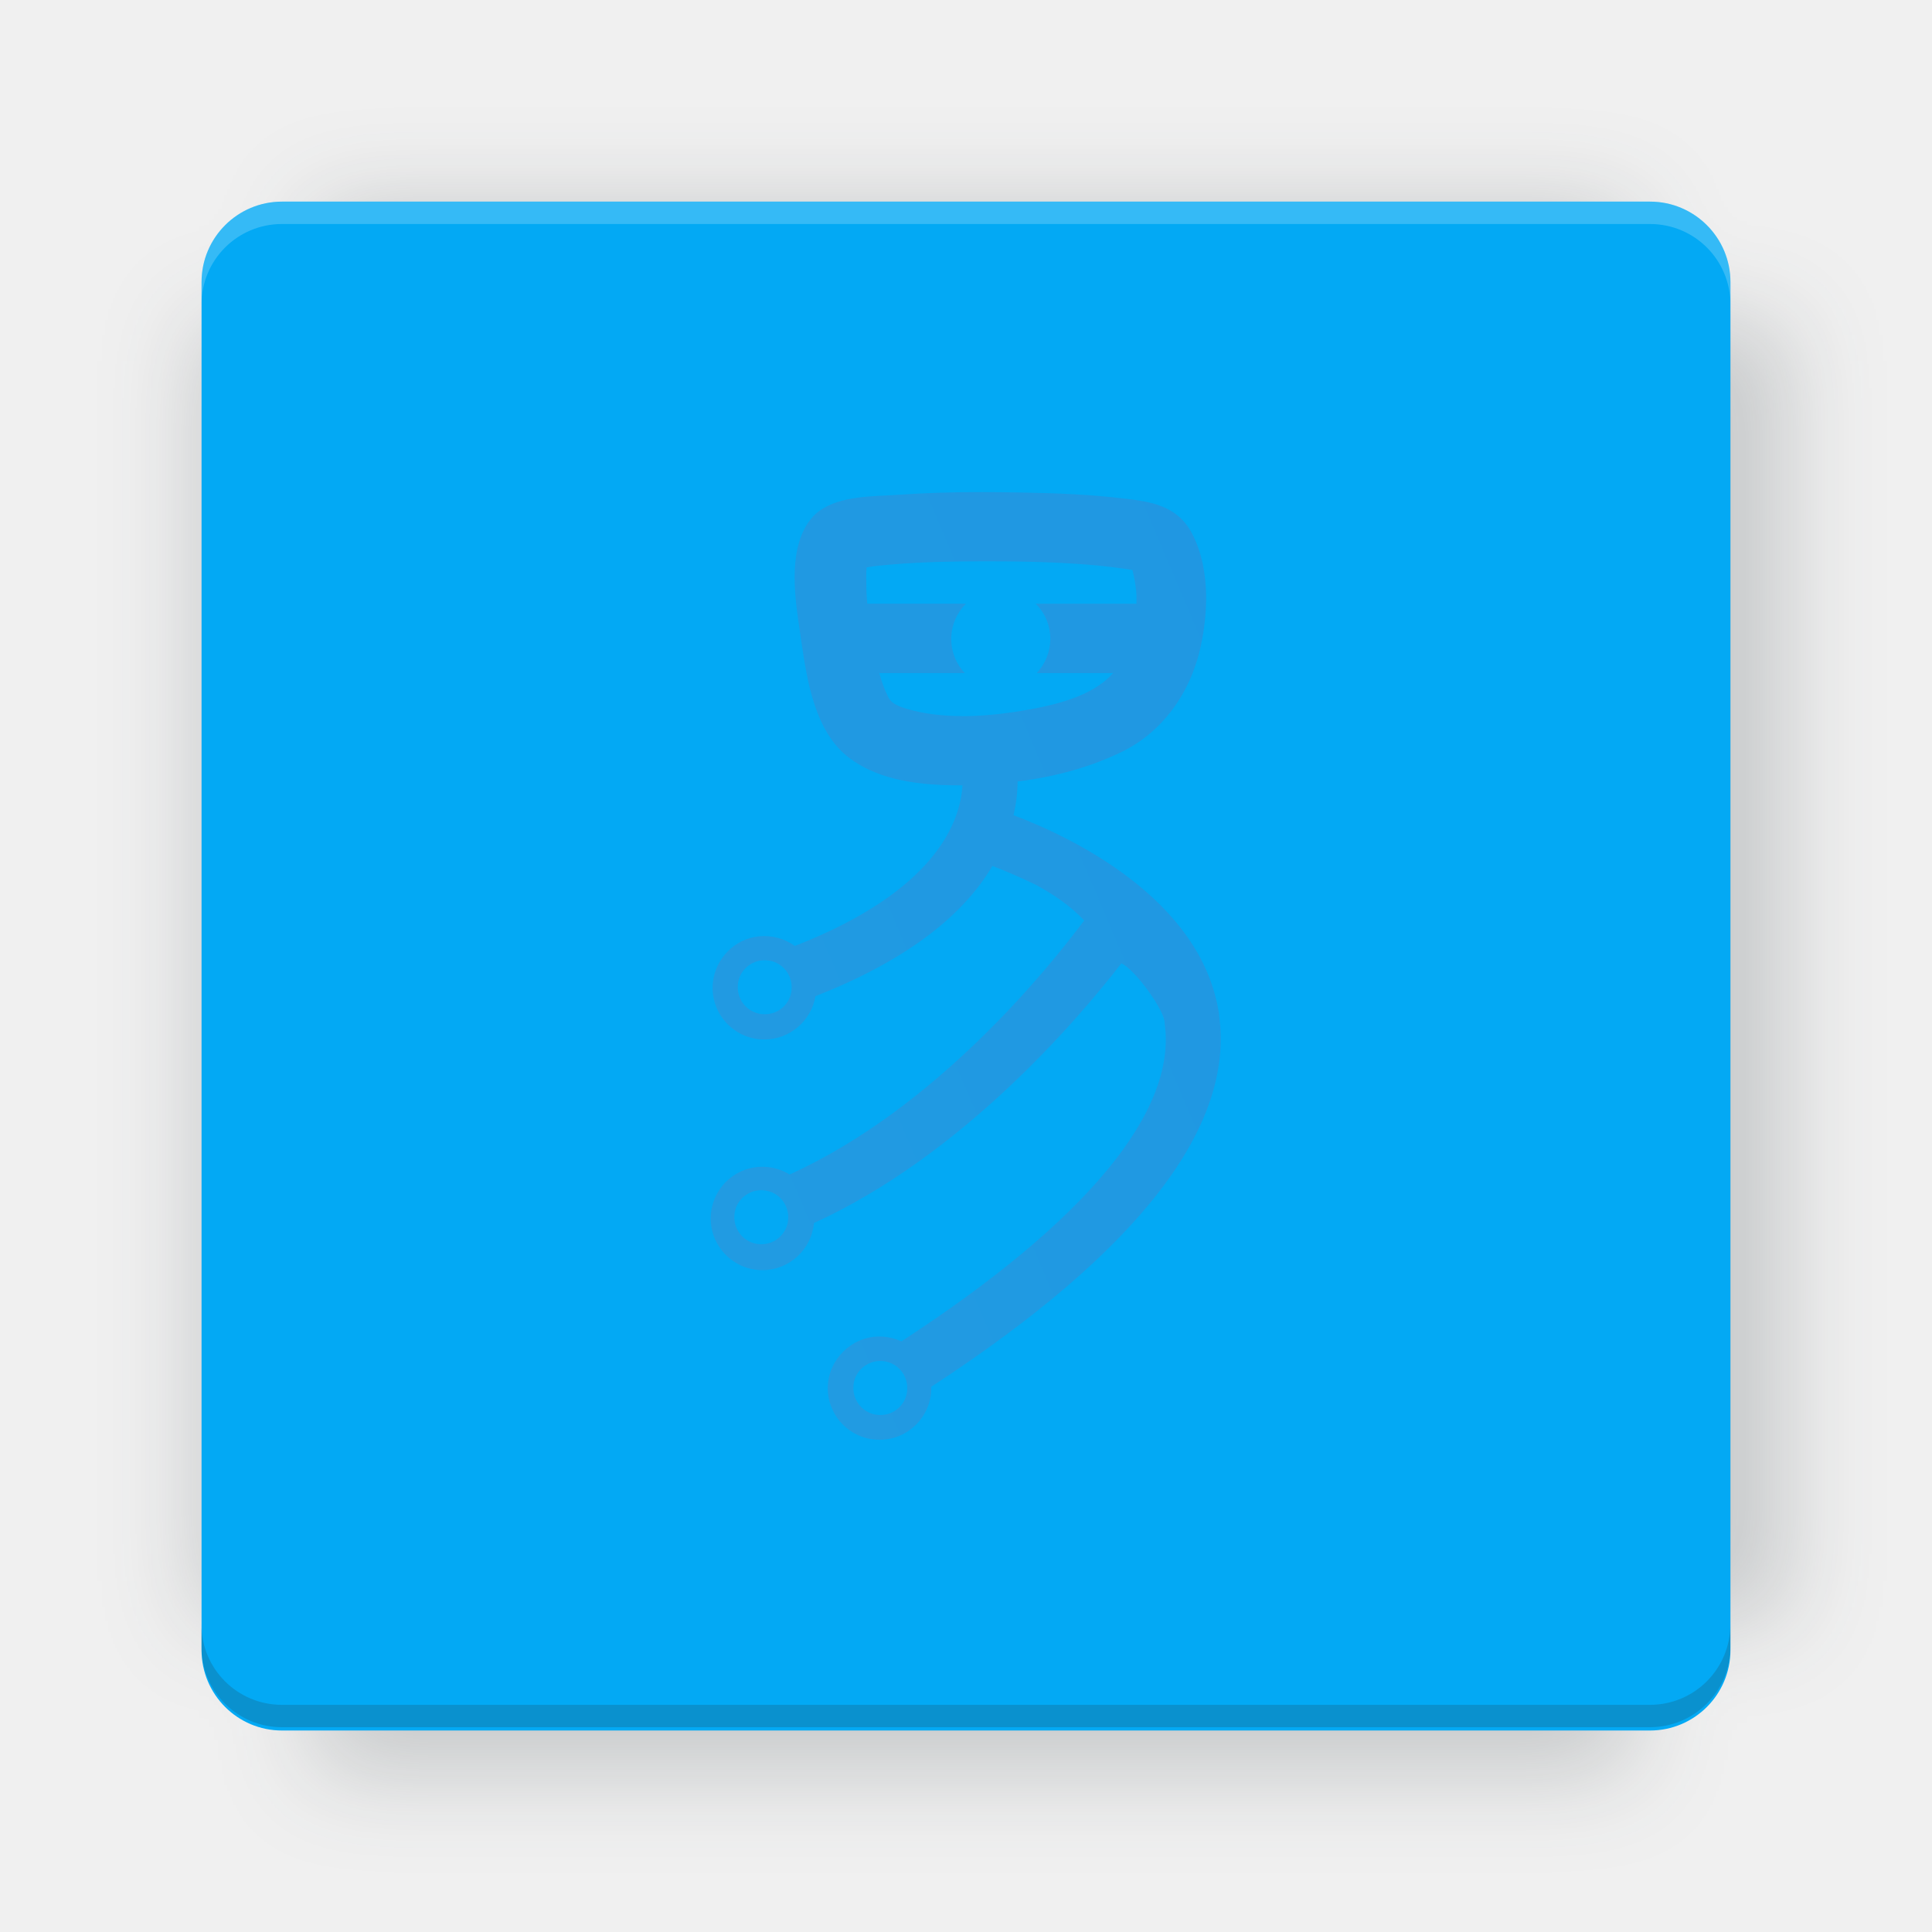
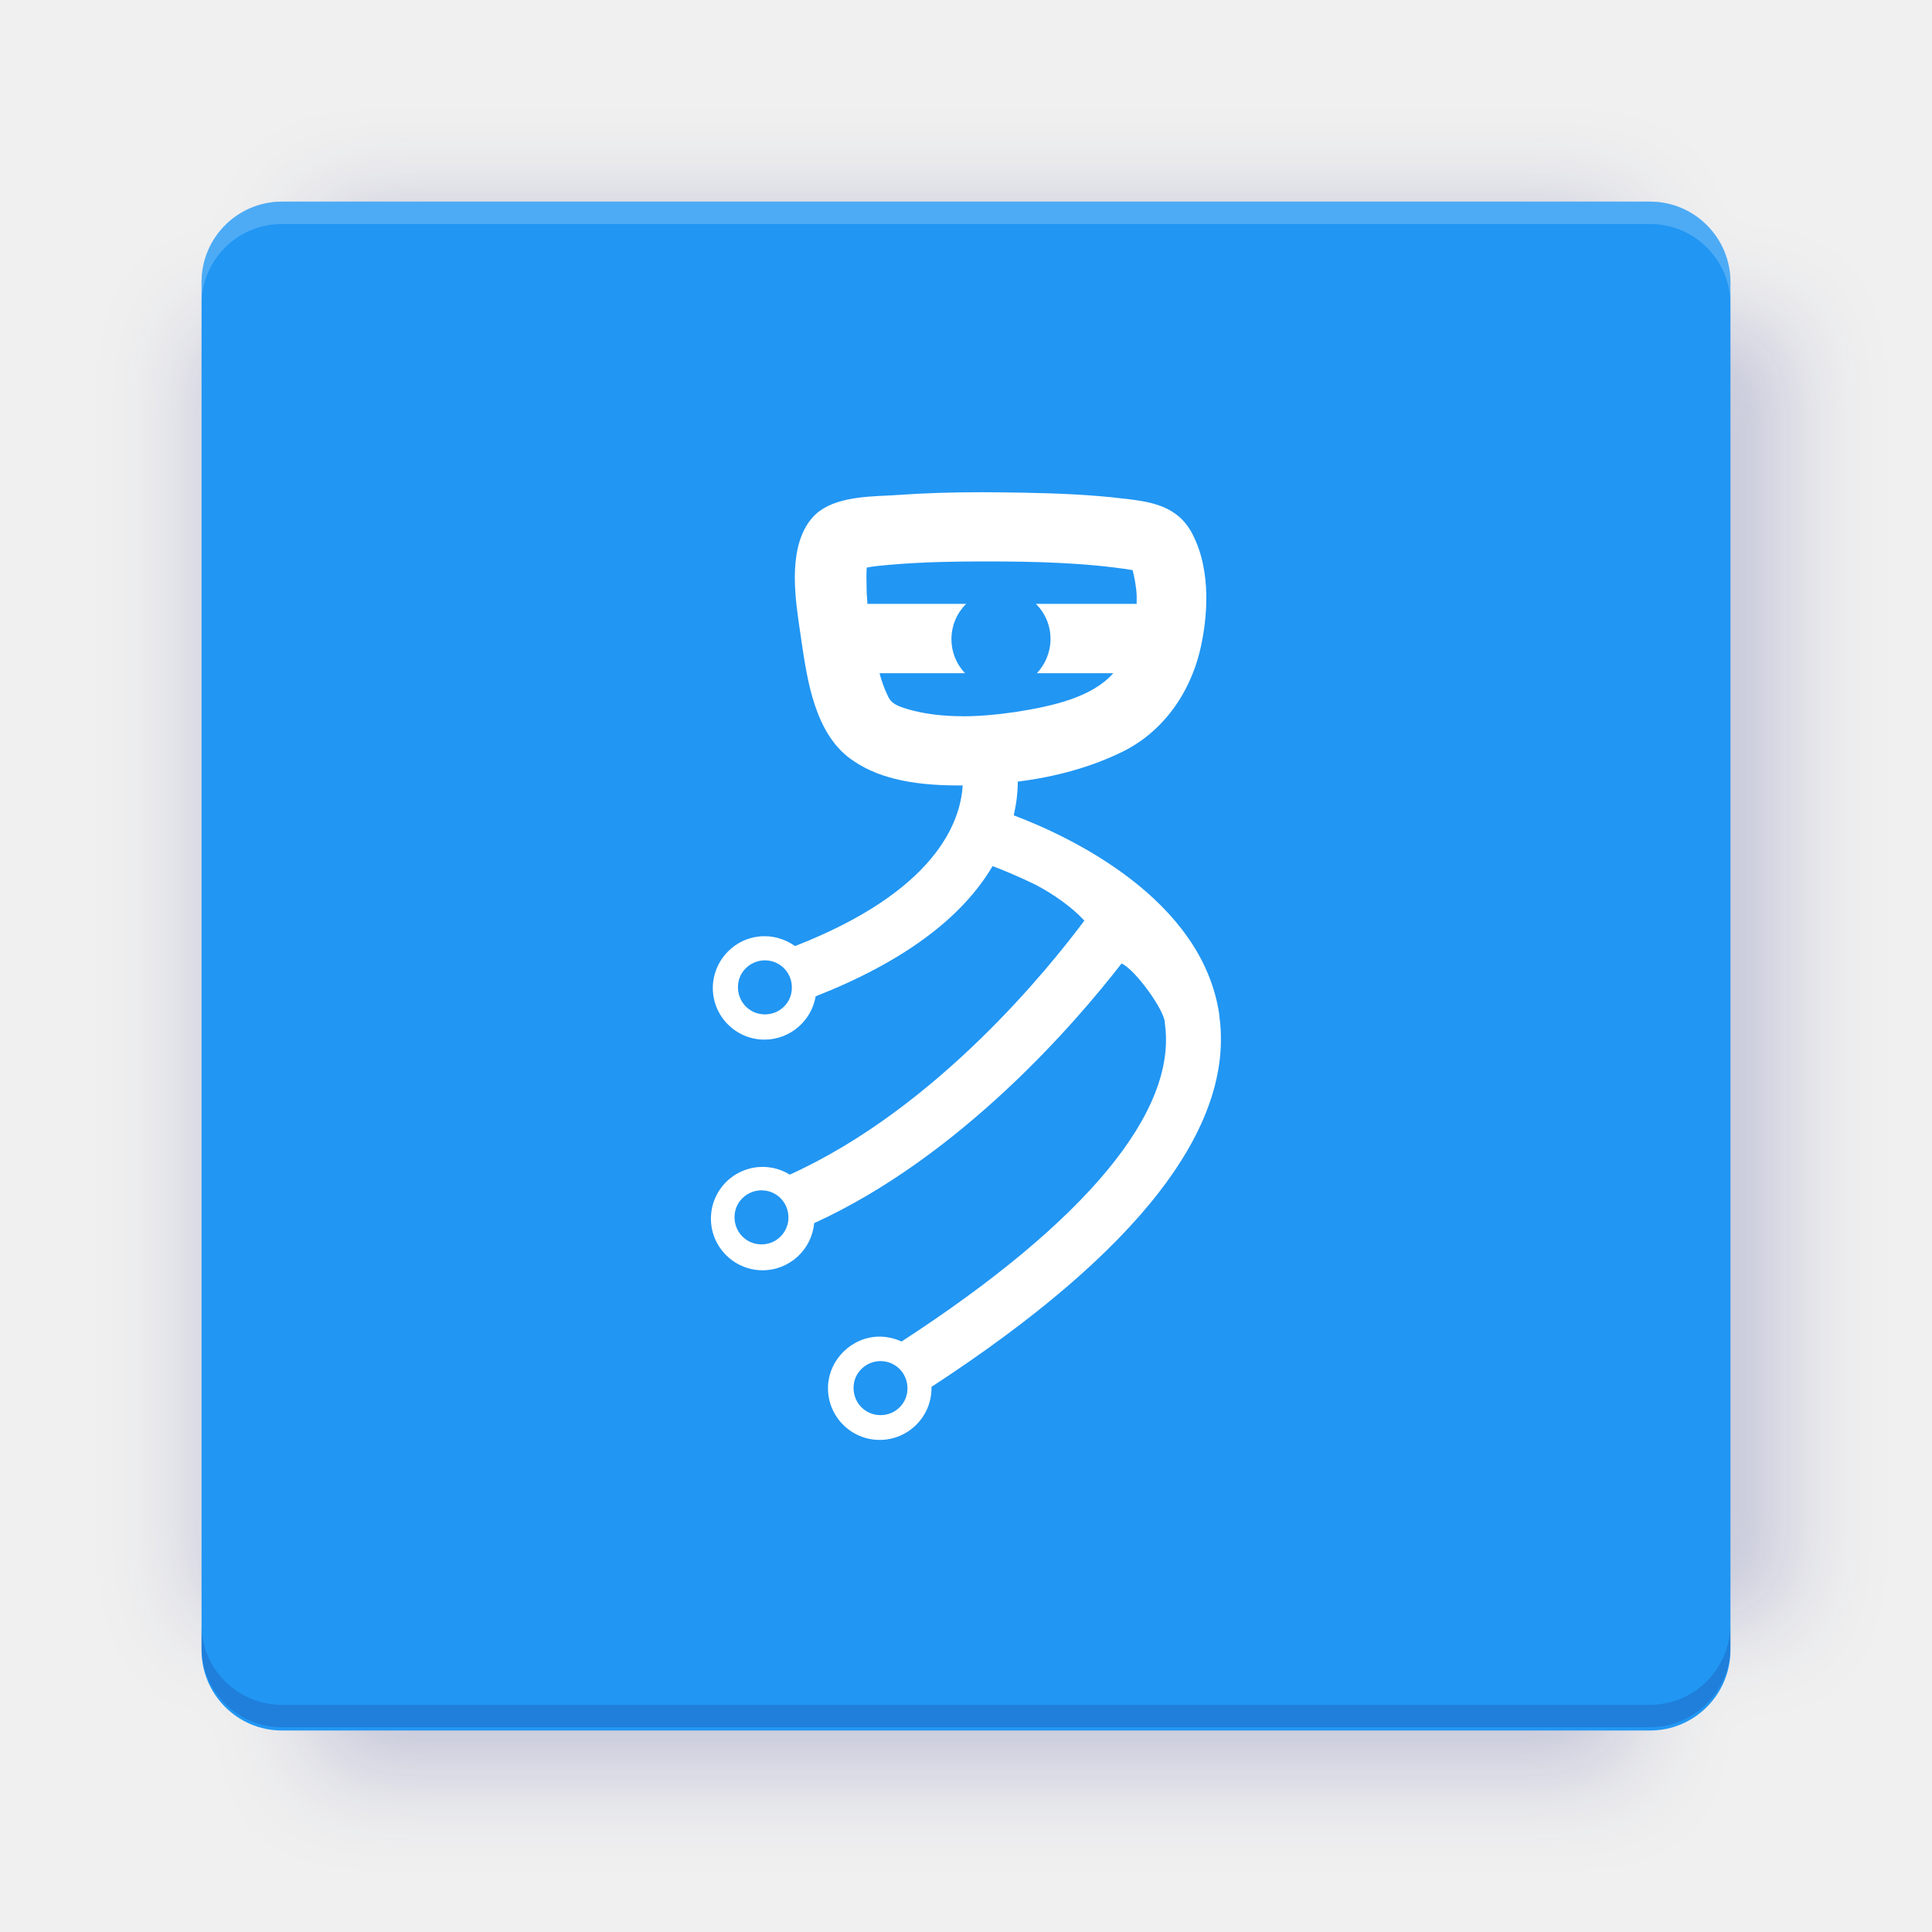
<svg xmlns="http://www.w3.org/2000/svg" version="1.1" viewBox="0 0 28.747 28.747">
  <defs>
-     <linearGradient id="SVGID_2_" x1="200.05" x2="200.05" y1="185.07" y2="217.46" gradientUnits="userSpaceOnUse">
-       <stop stop-color="#61B74A" offset="0" />
-       <stop stop-color="#449934" offset="1" />
-     </linearGradient>
    <filter id="filter6206-7" color-interpolation-filters="sRGB">
      <feGaussianBlur stdDeviation="0.658" />
    </filter>
+     <filter id="filter1061" x="-3.1662e-9" y="-1.704e-9" width="1" height="1" color-interpolation-filters="sRGB">
+       <feGaussianBlur stdDeviation="1.001131e-08" />
+     </filter>
  </defs>
  <g transform="translate(0 -1093.8)">
-     <path transform="matrix(1.0781 0 0 1.0641 -.093733 2.7509)" d="m4.418 1028.2v1.605h-1.605v18.192h1.605v2.14h18.192v-2.14h2.14v-18.192h-2.14v-1.605z" fill="#263238" filter="url(#filter6206-7)" opacity=".2" />
-     <rect x="2.999" y="1096.8" width="22.749" height="22.749" rx="1.197" ry="1.197" fill="#03a9f4" />
+     <path transform="matrix(1.0781 0 0 1.0641 -.093733 2.7509)" d="m4.418 1028.2v1.605h-1.605v18.192h1.605v2.14h18.192v-2.14h2.14v-18.192h-2.14v-1.605z" fill="#1a237e" filter="url(#filter6206-7)" opacity=".2" />
+     <rect x="2.999" y="1096.8" width="22.749" height="22.749" rx="1.197" ry="1.197" fill="#2196f3" />
    <g transform="translate(-22.32 1056.5)">
      <path d="m0 0h51.2v51.2h-51.2z" fill="none" stroke-width="1.067" />
      <g transform="matrix(.33601 0 0 .33601 1.5296 73.043)">
        <path d="m0 0h51.2v51.2h-51.2z" fill="none" stroke-width="1.067" />
      </g>
      <g transform="matrix(.37187 0 0 .37187 38.802 63.239)">
        <path d="m0 0h51.2v51.2h-51.2z" fill="none" stroke-width="1.067" />
        <g transform="matrix(2.6891 0 0 2.6891 -82.906 -48.45)">
          <path d="m0 0h51.2v51.2h-51.2z" fill="none" stroke-width="1.067" />
        </g>
      </g>
    </g>
    <path d="m4.196 1096.8c-0.663 0-1.198 0.535-1.198 1.198v0.333c0-0.663 0.535-1.198 1.198-1.198h20.354c0.663 0 1.198 0.534 1.198 1.198v-0.333c0-0.663-0.535-1.198-1.198-1.198z" fill="#fff" opacity=".2" />
    <rect x="128" y="546.52" width="42.667" height="42.667" fill="none" stroke-width="1.067" />
    <rect x="128" y="631.85" width="42.667" height="42.667" fill="none" stroke-width="1.067" />
    <rect x="128" y="674.52" width="42.667" height="42.667" fill="none" stroke-width="1.067" />
    <rect x="128" y="589.19" width="42.667" height="42.667" fill="none" stroke-width="1.067" />
    <rect x="128" y="717.19" width="42.667" height="42.667" fill="none" stroke-width="1.067" />
    <rect x="213.33" y="546.52" width="42.667" height="42.667" fill="none" stroke-width="1.067" />
    <rect x="213.33" y="631.85" width="42.667" height="42.667" fill="none" stroke-width="1.067" />
    <rect x="213.33" y="674.52" width="42.667" height="42.667" fill="none" stroke-width="1.067" />
    <rect x="213.33" y="589.19" width="42.667" height="42.667" fill="none" stroke-width="1.067" />
    <rect x="213.33" y="717.19" width="42.667" height="42.667" fill="none" stroke-width="1.067" />
    <rect x="298.67" y="546.52" width="42.667" height="42.667" fill="none" stroke-width="1.067" />
    <rect x="298.67" y="631.85" width="42.667" height="42.667" fill="none" stroke-width="1.067" />
    <rect x="298.67" y="674.52" width="42.667" height="42.667" fill="none" stroke-width="1.067" />
    <rect x="298.67" y="589.19" width="42.667" height="42.667" fill="none" stroke-width="1.067" />
    <rect x="298.67" y="717.19" width="42.667" height="42.667" fill="none" stroke-width="1.067" />
    <rect x="170.67" y="546.52" width="42.667" height="42.667" fill="none" stroke-width="1.067" />
    <rect x="170.67" y="631.85" width="42.667" height="42.667" fill="none" stroke-width="1.067" />
    <rect x="170.67" y="674.52" width="42.667" height="42.667" fill="none" stroke-width="1.067" />
    <rect x="170.67" y="589.19" width="42.667" height="42.667" fill="none" stroke-width="1.067" />
    <rect x="170.67" y="717.19" width="42.667" height="42.667" fill="none" stroke-width="1.067" />
    <rect x="256" y="546.52" width="42.667" height="42.667" fill="none" stroke-width="1.067" />
    <rect x="256" y="631.85" width="42.667" height="42.667" fill="none" stroke-width="1.067" />
    <rect x="256" y="674.52" width="42.667" height="42.667" fill="none" stroke-width="1.067" />
    <rect x="256" y="589.19" width="42.667" height="42.667" fill="none" stroke-width="1.067" />
    <rect x="256" y="717.19" width="42.667" height="42.667" fill="none" stroke-width="1.067" />
    <rect x="128" y="759.85" width="42.667" height="42.667" fill="none" stroke-width="1.067" />
    <rect x="213.33" y="759.85" width="42.667" height="42.667" fill="none" stroke-width="1.067" />
    <rect x="298.67" y="759.85" width="42.667" height="42.667" fill="none" stroke-width="1.067" />
    <rect x="170.67" y="759.85" width="42.667" height="42.667" fill="none" stroke-width="1.067" />
    <rect x="256" y="759.85" width="42.667" height="42.667" fill="none" stroke-width="1.067" />
    <rect x="341.33" y="589.19" width="42.667" height="42.667" fill="none" stroke-width="1.067" />
    <rect x="341.33" y="631.85" width="42.667" height="42.667" fill="none" stroke-width="1.067" />
    <rect x="341.33" y="717.19" width="42.667" height="42.667" fill="none" stroke-width="1.067" />
    <rect x="341.33" y="546.52" width="42.667" height="42.667" fill="none" stroke-width="1.067" />
    <rect x="341.33" y="674.52" width="42.667" height="42.667" fill="none" stroke-width="1.067" />
    <rect x="341.33" y="759.85" width="42.667" height="42.667" fill="none" stroke-width="1.067" />
    <rect x="160" y="578.52" width="192" height="192" fill="none" stroke-width="1.067" />
    <g transform="matrix(.37344 0 0 .37344 4.7333 1097.4)">
      <path d="m0 0h51.2v51.2h-51.2z" fill="none" stroke-width="1.067" />
    </g>
    <g transform="matrix(.36471 0 0 .36471 5.1356 1097.4)">
      <path d="m0 0h51.2v51.2h-51.2z" fill="none" stroke-width="1.067" />
    </g>
    <g transform="matrix(.41585 0 0 .41585 84.325 1055.9)">
      <g transform="matrix(.062269 0 0 .062269 -28.238 185.29)">
        <g transform="matrix(38.618 0 0 38.618 14724 -13542)">
          <g transform="matrix(.71436 0 0 .71436 -400.52 188.34)">
            <path d="m1293.2-120.67c-181.75 0.276-511.18 0.135-699.05 0.14-2.322 10.413-3.593 21.251-3.593 32.384v114c207.65 0.737 494.72 0.381 706.23 0.373v-114.37c0-11.18-1.252-22.07-3.593-32.523zm-458.69 295.56c-78.385-4e-3 -158.85 0.179-243.95 0.56v138.63c286.34-0.393 421.73-0.138 706.23-0.327v-137.75c-163.2-0.53-311.22-1.111-462.28-1.12z" opacity="0" stroke-width="1.493" />
          </g>
        </g>
      </g>
    </g>
-     <path d="m24.549 1119.5c0.663 0 1.198-0.535 1.198-1.198v-0.333c0 0.663-0.535 1.198-1.198 1.198h-20.354c-0.663 0-1.198-0.535-1.198-1.198v0.333c0 0.663 0.535 1.198 1.198 1.198z" fill="#263238" opacity=".2" />
+     <path d="m24.549 1119.5c0.663 0 1.198-0.535 1.198-1.198v-0.333c0 0.663-0.535 1.198-1.198 1.198h-20.354c-0.663 0-1.198-0.535-1.198-1.198v0.333c0 0.663 0.535 1.198 1.198 1.198z" fill="#1a237e" opacity=".2" />
  </g>
-   <g transform="translate(-500.96 -234.4)">
-     <circle class="st0" cx="163.5" cy="280.3" r="12.7" fill="none" />
-     <circle class="st0" cx="183.2" cy="338.5" r="12.7" fill="none" />
-     <circle class="st0" cx="177.9" cy="402" r="12.7" fill="none" />
-     <circle class="st0" cx="218" cy="469.2" r="12.7" fill="none" />
-     <linearGradient id="SVGID_1_" x1="666.43" x2="162.86" y1="78.712" y2="292.47" gradientUnits="userSpaceOnUse">
-       <stop stop-color="#1E88E5" offset=".282" />
-       <stop stop-color="#1E89E5" offset=".289" />
-       <stop stop-color="#22A4E0" offset=".433" />
-       <stop stop-color="#24B7DD" offset=".58" />
-       <stop stop-color="#26C2DB" offset=".731" />
-       <stop stop-color="#26C6DA" offset=".892" />
-       <stop stop-color="#00BF25" offset="1" />
-     </linearGradient>
-     <path class="st1" d="m519.1 249.5c-0.249-1.733-2.238-2.661-3.059-2.97 0.038-0.167 0.06-0.335 0.06-0.502 0.584-0.073 1.108-0.224 1.559-0.445 0.59-0.29 1.016-0.865 1.168-1.575 0.082-0.379 0.17-1.099-0.133-1.673-0.221-0.42-0.628-0.47-0.988-0.515h-7e-3c-0.508-0.063-1.026-0.082-1.512-0.091-0.218-3e-3 -0.42-7e-3 -0.612-7e-3 -0.461 0-0.874 0.013-1.263 0.041-0.047 3e-3 -0.101 7e-3 -0.158 9e-3 -0.36 0.016-0.852 0.038-1.105 0.322-9e-3 0.013-0.022 0.025-0.032 0.038-0.013 0.016-0.025 0.032-0.038 0.051-0.297 0.451-0.189 1.14-0.114 1.641 7e-3 0.041 0.019 0.133 0.019 0.133 0.085 0.568 0.199 1.342 0.72 1.727 0.372 0.275 0.881 0.401 1.61 0.401h0.066c-0.032 0.543-0.398 1.572-2.494 2.39-0.155-0.11-0.344-0.164-0.54-0.142-0.354 0.038-0.638 0.325-0.679 0.679-0.051 0.464 0.313 0.855 0.764 0.855 0.382 0 0.701-0.281 0.761-0.644 1.285-0.505 2.172-1.155 2.633-1.938 0.167 0.063 0.395 0.158 0.647 0.281 0.262 0.141 0.515 0.313 0.719 0.53-0.502 0.672-2.181 2.782-4.384 3.78-0.218-0.136-0.502-0.158-0.751-0.032-0.24 0.12-0.401 0.363-0.42 0.631-0.032 0.448 0.325 0.824 0.767 0.824 0.401 0 0.732-0.309 0.767-0.701 2.191-1.001 3.902-2.996 4.574-3.864 0.209 0.092 0.657 0.722 0.644 0.89 0.189 1.307-1.165 2.945-3.917 4.735-0.104-0.047-0.218-0.073-0.331-0.073-0.41 3e-3 -0.754 0.341-0.764 0.751-9e-3 0.432 0.338 0.786 0.77 0.786 0.423 0 0.77-0.344 0.77-0.77v-0.019c3.081-2.011 4.521-3.87 4.281-5.534zm-6.67-0.019c-0.294 0.066-0.546-0.189-0.483-0.483 0.032-0.148 0.152-0.265 0.3-0.3 0.294-0.066 0.546 0.189 0.483 0.483-0.032 0.148-0.152 0.268-0.3 0.3zm2.851-4.426c-0.303 0-0.578-0.035-0.814-0.104-0.183-0.054-0.249-0.095-0.294-0.186-0.057-0.114-0.098-0.234-0.129-0.35h1.272c-0.126-0.133-0.202-0.309-0.202-0.508 0-0.205 0.085-0.391 0.218-0.524h-1.468c-7e-3 -0.088-0.013-0.177-0.013-0.262v-0.019c-3e-3 -0.088-3e-3 -0.177 3e-3 -0.259 0.114-0.022 0.199-0.028 0.341-0.041l0.035-3e-3c0.486-0.041 0.972-0.047 1.339-0.047h0.107c0.634 0 1.44 0.016 2.134 0.129 0.025 0.095 0.057 0.265 0.06 0.382v0.12h-1.5c0.136 0.133 0.218 0.319 0.218 0.524 0 0.196-0.079 0.376-0.202 0.508h1.136c-0.316 0.357-0.89 0.489-1.462 0.578-0.278 0.041-0.543 0.063-0.78 0.063zm-2.902 7.848c-0.294 0.066-0.546-0.189-0.483-0.483 0.032-0.148 0.152-0.265 0.3-0.3 0.294-0.066 0.546 0.189 0.483 0.483-0.035 0.148-0.152 0.268-0.3 0.3zm1.771 2.541c-0.294 0.066-0.546-0.189-0.483-0.483 0.032-0.148 0.152-0.265 0.3-0.3 0.294-0.066 0.546 0.189 0.483 0.483-0.032 0.148-0.152 0.268-0.3 0.3z" fill="#fff" stroke-width=".032" />
-     <linearGradient id="SVGID_5_" x1="175.44" x2="154.5" y1="768.36" y2="450.83" gradientUnits="userSpaceOnUse">
-       <stop stop-color="#1E88E5" offset=".282" />
-       <stop stop-color="#1E89E5" offset=".289" />
-       <stop stop-color="#22A4E0" offset=".433" />
-       <stop stop-color="#24B7DD" offset=".58" />
-       <stop stop-color="#26C2DB" offset=".731" />
-       <stop stop-color="#26C6DA" offset=".892" />
-       <stop stop-color="#00BF25" offset="1" />
-     </linearGradient>
-     <linearGradient id="SVGID_7_" x1="228.64" x2="207.69" y1="764.85" y2="447.32" gradientUnits="userSpaceOnUse">
-       <stop stop-color="#1E88E5" offset=".282" />
-       <stop stop-color="#1E89E5" offset=".289" />
-       <stop stop-color="#22A4E0" offset=".433" />
-       <stop stop-color="#24B7DD" offset=".58" />
-       <stop stop-color="#26C2DB" offset=".731" />
-       <stop stop-color="#26C6DA" offset=".892" />
-       <stop stop-color="#00BF25" offset="1" />
-     </linearGradient>
-     <linearGradient id="SVGID_8_" x1="277.13" x2="256.18" y1="761.65" y2="444.12" gradientUnits="userSpaceOnUse">
-       <stop stop-color="#1E88E5" offset=".282" />
-       <stop stop-color="#1E89E5" offset=".289" />
-       <stop stop-color="#22A4E0" offset=".433" />
-       <stop stop-color="#24B7DD" offset=".58" />
-       <stop stop-color="#26C2DB" offset=".731" />
-       <stop stop-color="#26C6DA" offset=".892" />
-       <stop stop-color="#00BF25" offset="1" />
-     </linearGradient>
-     <linearGradient id="SVGID_9_" x1="326.01" x2="305.06" y1="758.43" y2="440.9" gradientUnits="userSpaceOnUse">
-       <stop stop-color="#1E88E5" offset=".282" />
-       <stop stop-color="#1E89E5" offset=".289" />
-       <stop stop-color="#22A4E0" offset=".433" />
-       <stop stop-color="#24B7DD" offset=".58" />
-       <stop stop-color="#26C2DB" offset=".731" />
-       <stop stop-color="#26C6DA" offset=".892" />
-       <stop stop-color="#00BF25" offset="1" />
-     </linearGradient>
-     <linearGradient id="SVGID_10_" x1="373.89" x2="352.95" y1="755.27" y2="437.74" gradientUnits="userSpaceOnUse">
-       <stop stop-color="#1E88E5" offset=".282" />
-       <stop stop-color="#1E89E5" offset=".289" />
-       <stop stop-color="#22A4E0" offset=".433" />
-       <stop stop-color="#24B7DD" offset=".58" />
-       <stop stop-color="#26C2DB" offset=".731" />
-       <stop stop-color="#26C6DA" offset=".892" />
-       <stop stop-color="#00BF25" offset="1" />
-     </linearGradient>
+   <g>
+     <path class="st1" d="m18.143 15.102c-0.249-1.733-2.238-2.661-3.059-2.97 0.038-0.167 0.06-0.335 0.06-0.502 0.584-0.073 1.108-0.224 1.559-0.445 0.59-0.29 1.016-0.865 1.168-1.575 0.082-0.379 0.17-1.099-0.133-1.673-0.221-0.42-0.628-0.47-0.988-0.515h-7e-3c-0.508-0.063-1.026-0.082-1.512-0.091-0.218-3e-3 -0.42-7e-3 -0.612-7e-3 -0.461 0-0.874 0.013-1.263 0.041-0.047 3e-3 -0.101 7e-3 -0.158 9e-3 -0.36 0.016-0.852 0.038-1.105 0.322-9e-3 0.013-0.022 0.025-0.032 0.038-0.013 0.016-0.025 0.032-0.038 0.051-0.297 0.451-0.189 1.14-0.114 1.641 7e-3 0.041 0.019 0.133 0.019 0.133 0.085 0.568 0.199 1.342 0.72 1.727 0.372 0.275 0.881 0.401 1.61 0.401h0.066c-0.032 0.543-0.398 1.572-2.494 2.39-0.155-0.11-0.344-0.164-0.54-0.142-0.354 0.038-0.638 0.325-0.679 0.679-0.051 0.464 0.313 0.855 0.764 0.855 0.382 0 0.701-0.281 0.761-0.644 1.285-0.505 2.172-1.155 2.633-1.938 0.167 0.063 0.395 0.158 0.647 0.281 0.262 0.141 0.515 0.313 0.719 0.53-0.502 0.672-2.181 2.782-4.384 3.78-0.218-0.136-0.502-0.158-0.751-0.032-0.24 0.12-0.401 0.363-0.42 0.631-0.032 0.448 0.325 0.824 0.767 0.824 0.401 0 0.732-0.309 0.767-0.701 2.191-1.001 3.902-2.996 4.574-3.864 0.209 0.092 0.657 0.722 0.644 0.89 0.189 1.307-1.165 2.945-3.917 4.735-0.104-0.047-0.218-0.073-0.331-0.073-0.41 3e-3 -0.754 0.341-0.764 0.751-9e-3 0.432 0.338 0.786 0.77 0.786 0.423 0 0.77-0.344 0.77-0.77v-0.019c3.081-2.011 4.521-3.87 4.281-5.534zm-6.67-0.019c-0.294 0.066-0.546-0.189-0.483-0.483 0.032-0.148 0.152-0.265 0.3-0.3 0.294-0.066 0.546 0.189 0.483 0.483-0.032 0.148-0.152 0.268-0.3 0.3zm2.851-4.426c-0.303 0-0.578-0.035-0.814-0.104-0.183-0.054-0.249-0.095-0.294-0.186-0.057-0.114-0.098-0.234-0.129-0.35h1.272c-0.126-0.133-0.202-0.309-0.202-0.508 0-0.205 0.085-0.391 0.218-0.524h-1.468c-7e-3 -0.088-0.013-0.177-0.013-0.262v-0.019c-3e-3 -0.088-3e-3 -0.177 3e-3 -0.259 0.114-0.022 0.199-0.028 0.341-0.041l0.035-3e-3c0.486-0.041 0.972-0.047 1.339-0.047h0.107c0.634 0 1.44 0.016 2.134 0.129 0.025 0.095 0.057 0.265 0.06 0.382v0.12h-1.5c0.136 0.133 0.218 0.319 0.218 0.524 0 0.196-0.079 0.376-0.202 0.508h1.136c-0.316 0.357-0.89 0.489-1.462 0.578-0.278 0.041-0.543 0.063-0.78 0.063zm-2.902 7.848c-0.294 0.066-0.546-0.189-0.483-0.483 0.032-0.148 0.152-0.265 0.3-0.3 0.294-0.066 0.546 0.189 0.483 0.483-0.035 0.148-0.152 0.268-0.3 0.3zm1.771 2.541c-0.294 0.066-0.546-0.189-0.483-0.483 0.032-0.148 0.152-0.265 0.3-0.3 0.294-0.066 0.546 0.189 0.483 0.483-0.032 0.148-0.152 0.268-0.3 0.3z" fill="#fff" filter="url(#filter1061)" stroke-width=".032" />
  </g>
  <g display="none" fill="none">
    <rect transform="rotate(90)" x="7.823" y="-20.923" width="13.1" height="13.1" display="inline" stroke="#000" stroke-width=".07" />
    <rect x="7.224" y="8.653" width="14.298" height="11.441" stroke="#5261ff" stroke-linecap="round" stroke-linejoin="round" stroke-width=".07" />
    <rect transform="rotate(90)" x="7.224" y="-20.094" width="14.298" height="11.441" display="inline" stroke="#0f0" stroke-linecap="round" stroke-linejoin="round" stroke-width=".07" />
  </g>
-   <style type="text/css">.st0{fill:none;}
- 	.st1{fill:url(#SVGID_1_);}
- 	.st2{fill:url(#SVGID_2_);}
- 	.st3{clip-path:url(#SVGID_4_);}
- 	.st4{fill:#F5F5F5;}
- 	.st5{fill:url(#SVGID_5_);}
- 	.st6{fill:#ECECEC;}
- 	.st7{opacity:0.34;clip-path:url(#SVGID_7_);fill:url(#SVGID_8_);}
- 	.st8{fill:url(#SVGID_9_);}
- 	.st9{fill:url(#SVGID_10_);}
- 	.st10{clip-path:url(#SVGID_12_);}
- 	.st11{fill:url(#SVGID_13_);}
- 	.st12{fill:#1D1D1B;}
- 	.st13{fill:url(#SVGID_14_);}
- 	.st14{fill:url(#SVGID_15_);}
- 	.st15{fill:url(#SVGID_16_);}
- 	.st16{fill:url(#SVGID_17_);}
- 	.st17{fill:url(#SVGID_18_);}
- 	.st18{fill:url(#SVGID_19_);}</style>
</svg>
